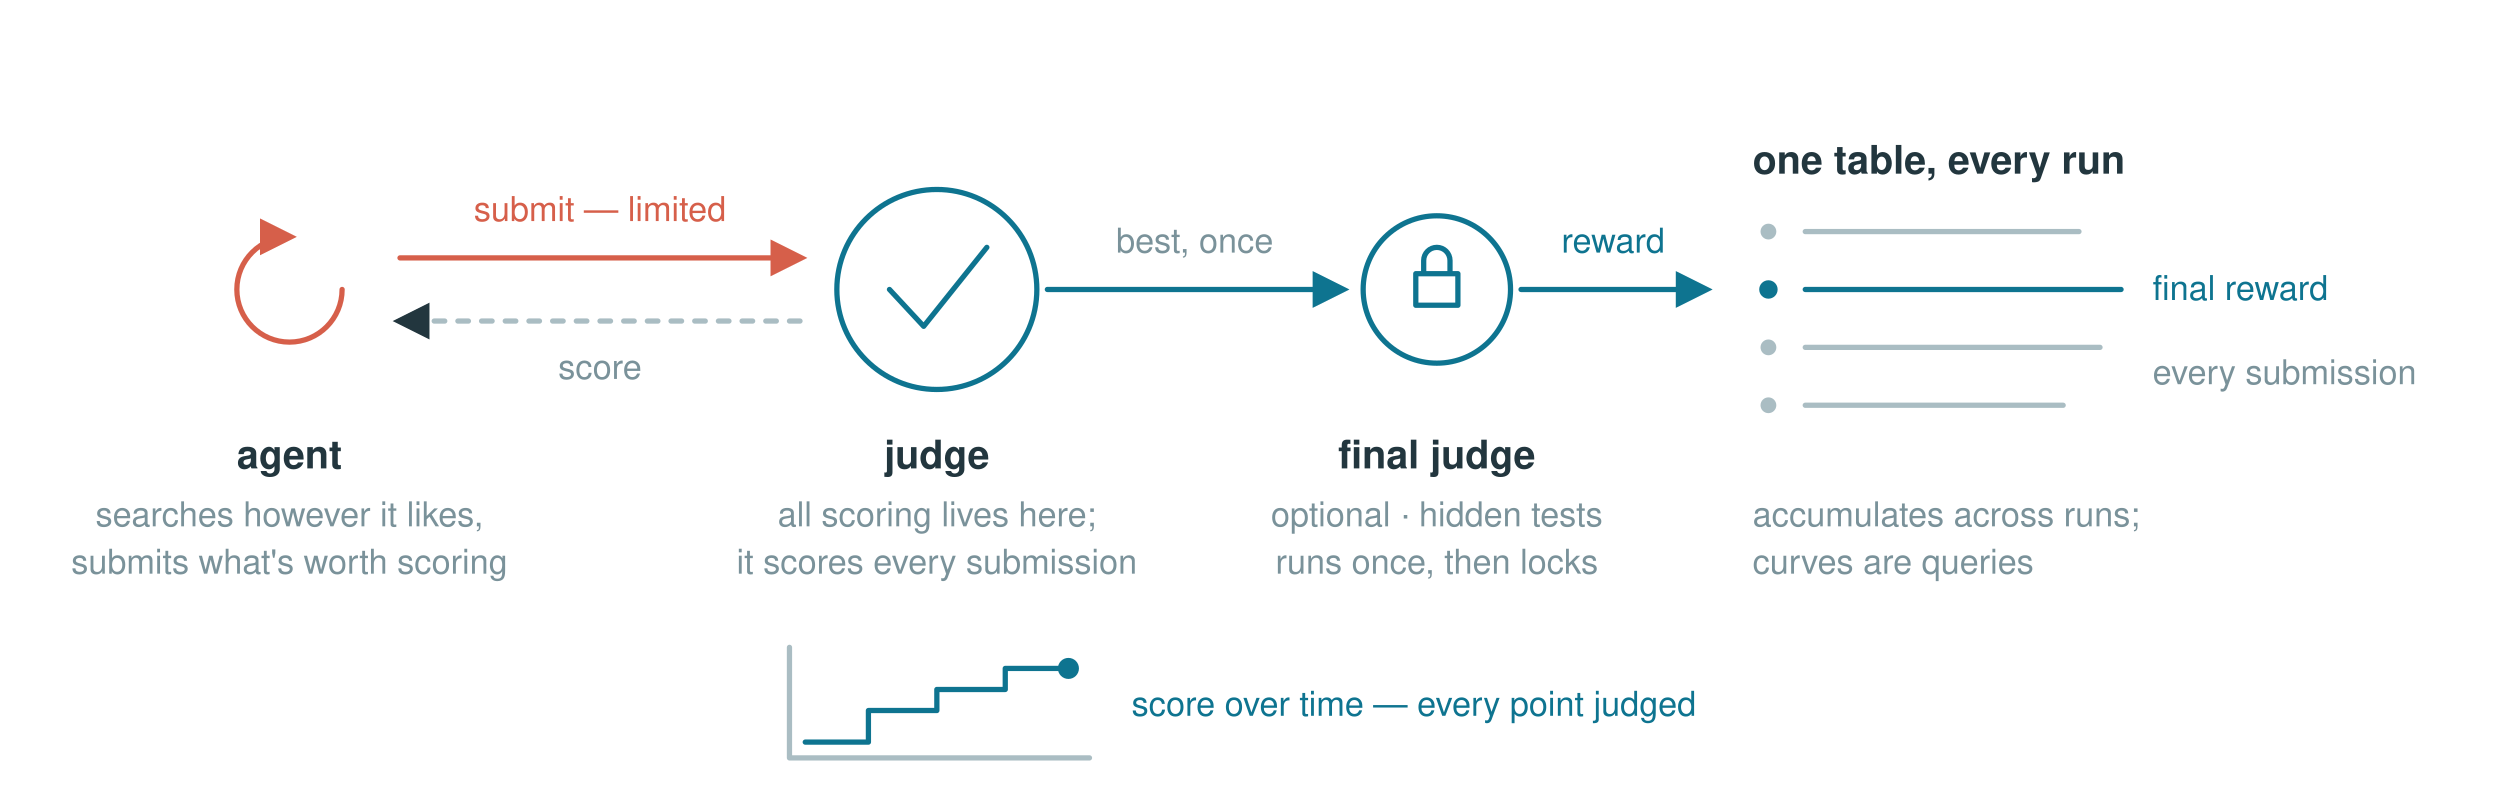
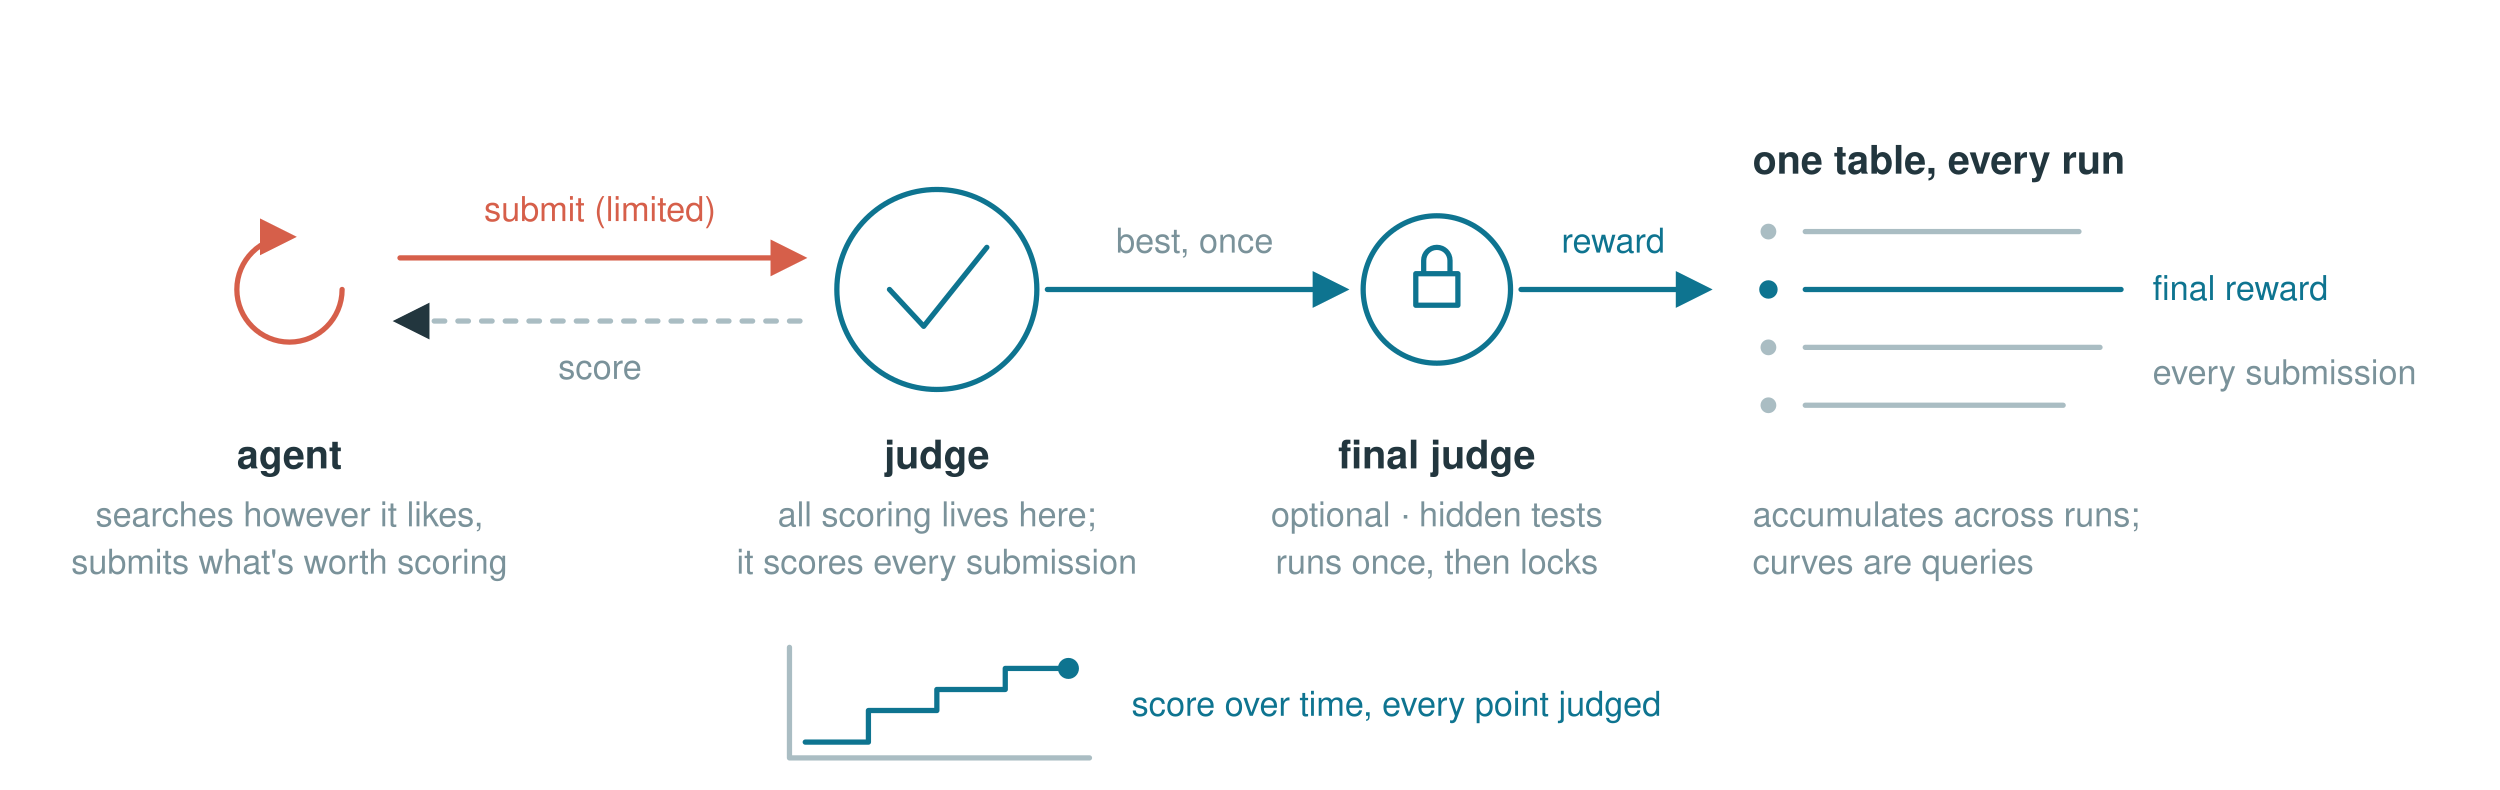
<svg xmlns="http://www.w3.org/2000/svg" viewBox="0 0 950 300" font-family="-apple-system, 'Segoe UI', Helvetica, Arial, sans-serif">
  <style>
    text { font-family: -apple-system, 'Segoe UI', Helvetica, Arial, sans-serif; fill: #22363E; }
    .m { fill: #7A929A; } .a { fill: #0E7490; } .c { fill: #D65F4A; }
    .lab { font-size: 15px; font-weight: 600; } .sm { font-size: 13px; }
    .draw { stroke: #22363E; stroke-width: 2; fill: none; stroke-linecap: round; stroke-linejoin: round; }
    .draw-f { stroke: #AABDC3; stroke-width: 2; fill: none; stroke-linecap: round; stroke-linejoin: round; }
    .draw-a { stroke: #0E7490; stroke-width: 2; fill: none; stroke-linecap: round; stroke-linejoin: round; }
    .draw-c { stroke: #D65F4A; stroke-width: 2; fill: none; stroke-linecap: round; stroke-linejoin: round; }
    .dash { stroke-dasharray: 4 5; }
  </style>
  <defs>
    <marker id="m-ink" viewBox="0 0 10 10" refX="8" refY="5" markerWidth="7" markerHeight="7" orient="auto">
      <path d="M0 0 L10 5 L0 10 z" fill="#22363E" />
    </marker>
    <marker id="m-acc" viewBox="0 0 10 10" refX="8" refY="5" markerWidth="7" markerHeight="7" orient="auto">
      <path d="M0 0 L10 5 L0 10 z" fill="#0E7490" />
    </marker>
    <marker id="m-cor" viewBox="0 0 10 10" refX="8" refY="5" markerWidth="7" markerHeight="7" orient="auto">
      <path d="M0 0 L10 5 L0 10 z" fill="#D65F4A" />
    </marker>
  </defs>
  <path d="M 130 110 A 20 20 0 1 1 110 90" class="draw-c" marker-end="url(#m-cor)" />
  <text x="110" y="178" text-anchor="middle" class="lab">agent</text>
  <text x="110" y="200" text-anchor="middle" class="sm m">searches however it likes,</text>
  <text x="110" y="218" text-anchor="middle" class="sm m">submits what's worth scoring</text>
  <path d="M 152 98 H 304" class="draw-c" marker-end="url(#m-cor)" />
-   <text x="228" y="84" text-anchor="middle" class="sm c">submit — limited</text>
+   <text x="228" y="84" text-anchor="middle" class="sm c">submit (limited)</text>
  <path d="M 304 122 H 152" class="draw-f dash" marker-end="url(#m-ink)" />
  <text x="228" y="144" text-anchor="middle" class="sm m">score</text>
  <circle cx="356" cy="110" r="38" class="draw-a" />
  <path d="M 338 110 l 13 14 l 24 -30" class="draw-a" />
  <text x="356" y="178" text-anchor="middle" class="lab">judge</text>
  <text x="356" y="200" text-anchor="middle" class="sm m">all scoring lives here;</text>
  <text x="356" y="218" text-anchor="middle" class="sm m">it scores every submission</text>
  <path d="M 398 110 H 510" class="draw-a" marker-end="url(#m-acc)" />
  <text x="454" y="96" text-anchor="middle" class="sm m">best, once</text>
  <circle cx="546" cy="110" r="28" class="draw-a" />
  <path d="M 538 104 h 16 v 12 h -16 z M 541 104 v -5 a 5 5 0 0 1 10 0 v 5" class="draw-a" />
  <text x="546" y="178" text-anchor="middle" class="lab">final judge</text>
  <text x="546" y="200" text-anchor="middle" class="sm m">optional · hidden tests</text>
  <text x="546" y="218" text-anchor="middle" class="sm m">runs once, then locks</text>
  <path d="M 578 110 H 648" class="draw-a" marker-end="url(#m-acc)" />
  <text x="613" y="96" text-anchor="middle" class="sm a">reward</text>
  <text x="666" y="66" class="lab">one table, every run</text>
  <circle cx="672" cy="88" r="3" fill="#AABDC3" />
  <line x1="686" y1="88" x2="790" y2="88" class="draw-f" />
  <circle cx="672" cy="110" r="3.5" fill="#0E7490" />
  <line x1="686" y1="110" x2="806" y2="110" class="draw-a" stroke-width="3" />
  <text x="818" y="114" class="sm a">final reward</text>
  <circle cx="672" cy="132" r="3" fill="#AABDC3" />
  <line x1="686" y1="132" x2="798" y2="132" class="draw-f" />
  <circle cx="672" cy="154" r="3" fill="#AABDC3" />
  <line x1="686" y1="154" x2="784" y2="154" class="draw-f" />
  <text x="818" y="146" class="sm m">every submission</text>
  <text x="666" y="200" class="sm m">accumulates across runs;</text>
  <text x="666" y="218" class="sm m">curves are queries</text>
  <path d="M 300 246 V 288 H 414" class="draw-f" />
  <polyline points="306,282 330,282 330,270 356,270 356,262 382,262 382,254 406,254" class="draw-a" />
  <circle cx="406" cy="254" r="4" fill="#0E7490" />
-   <text x="430" y="272" class="sm a">score over time — every point judged</text>
+   <text x="430" y="272" class="sm a">score over time, every point judged</text>
</svg>
